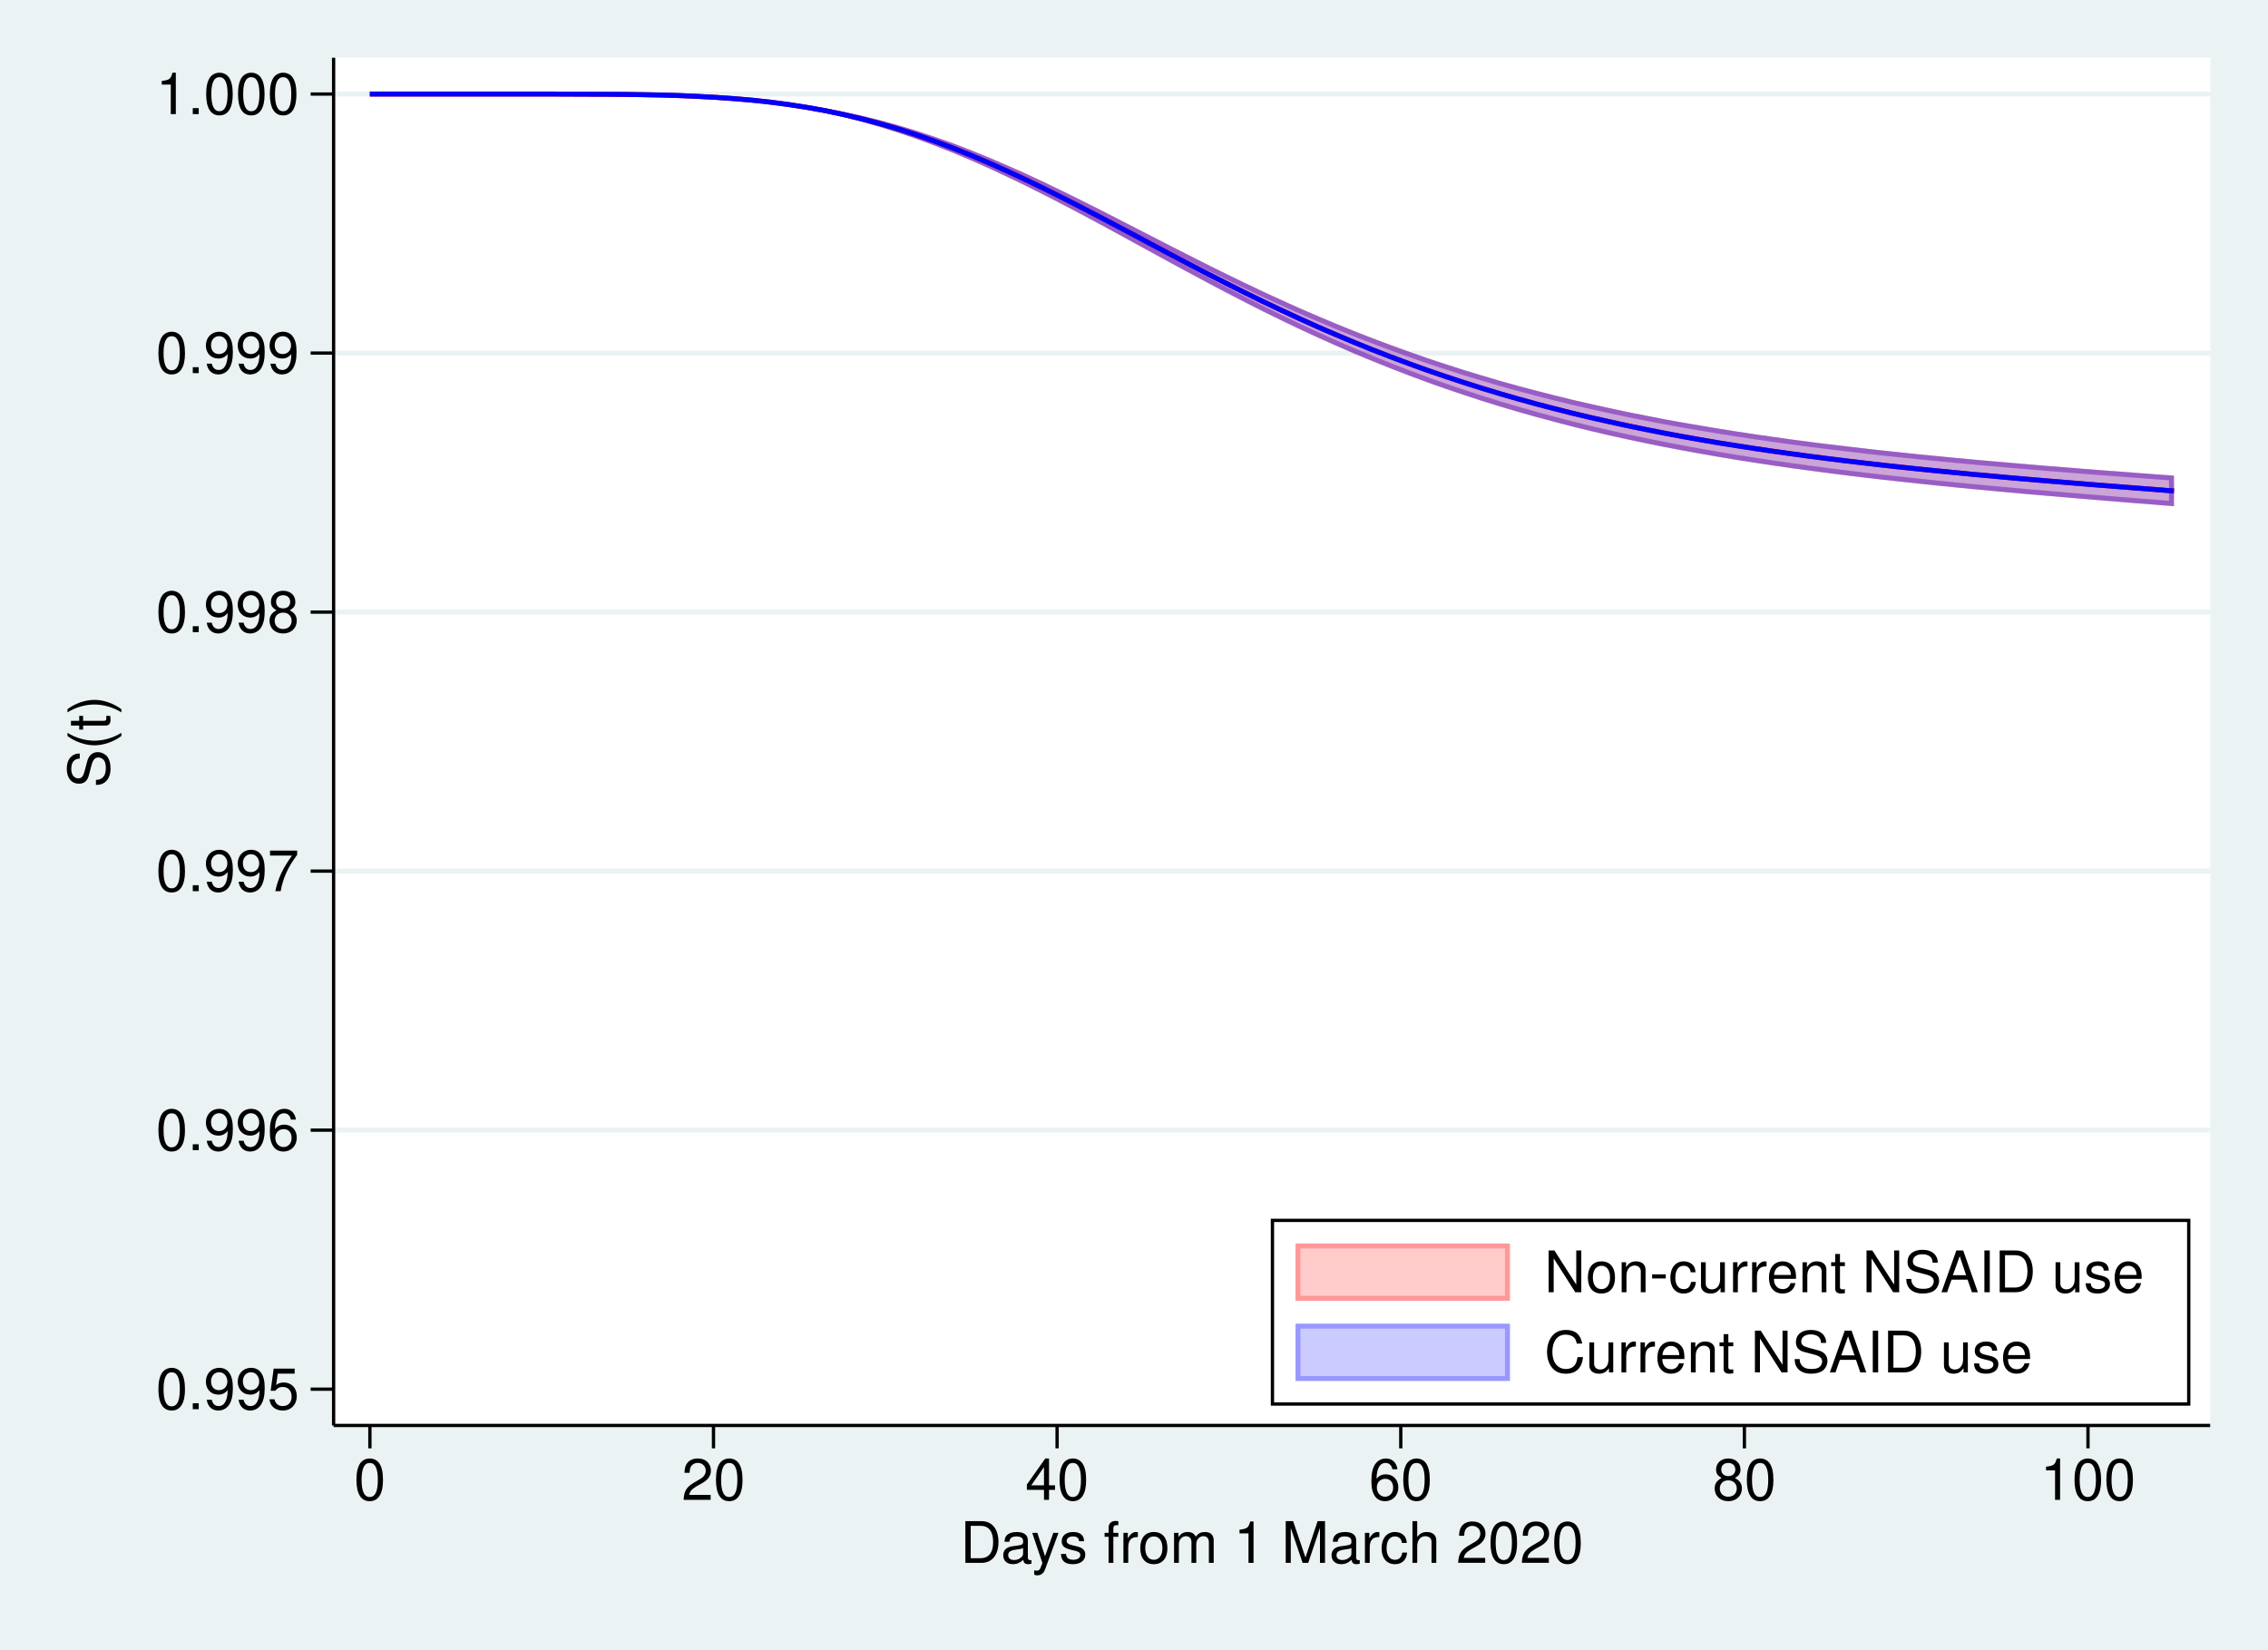
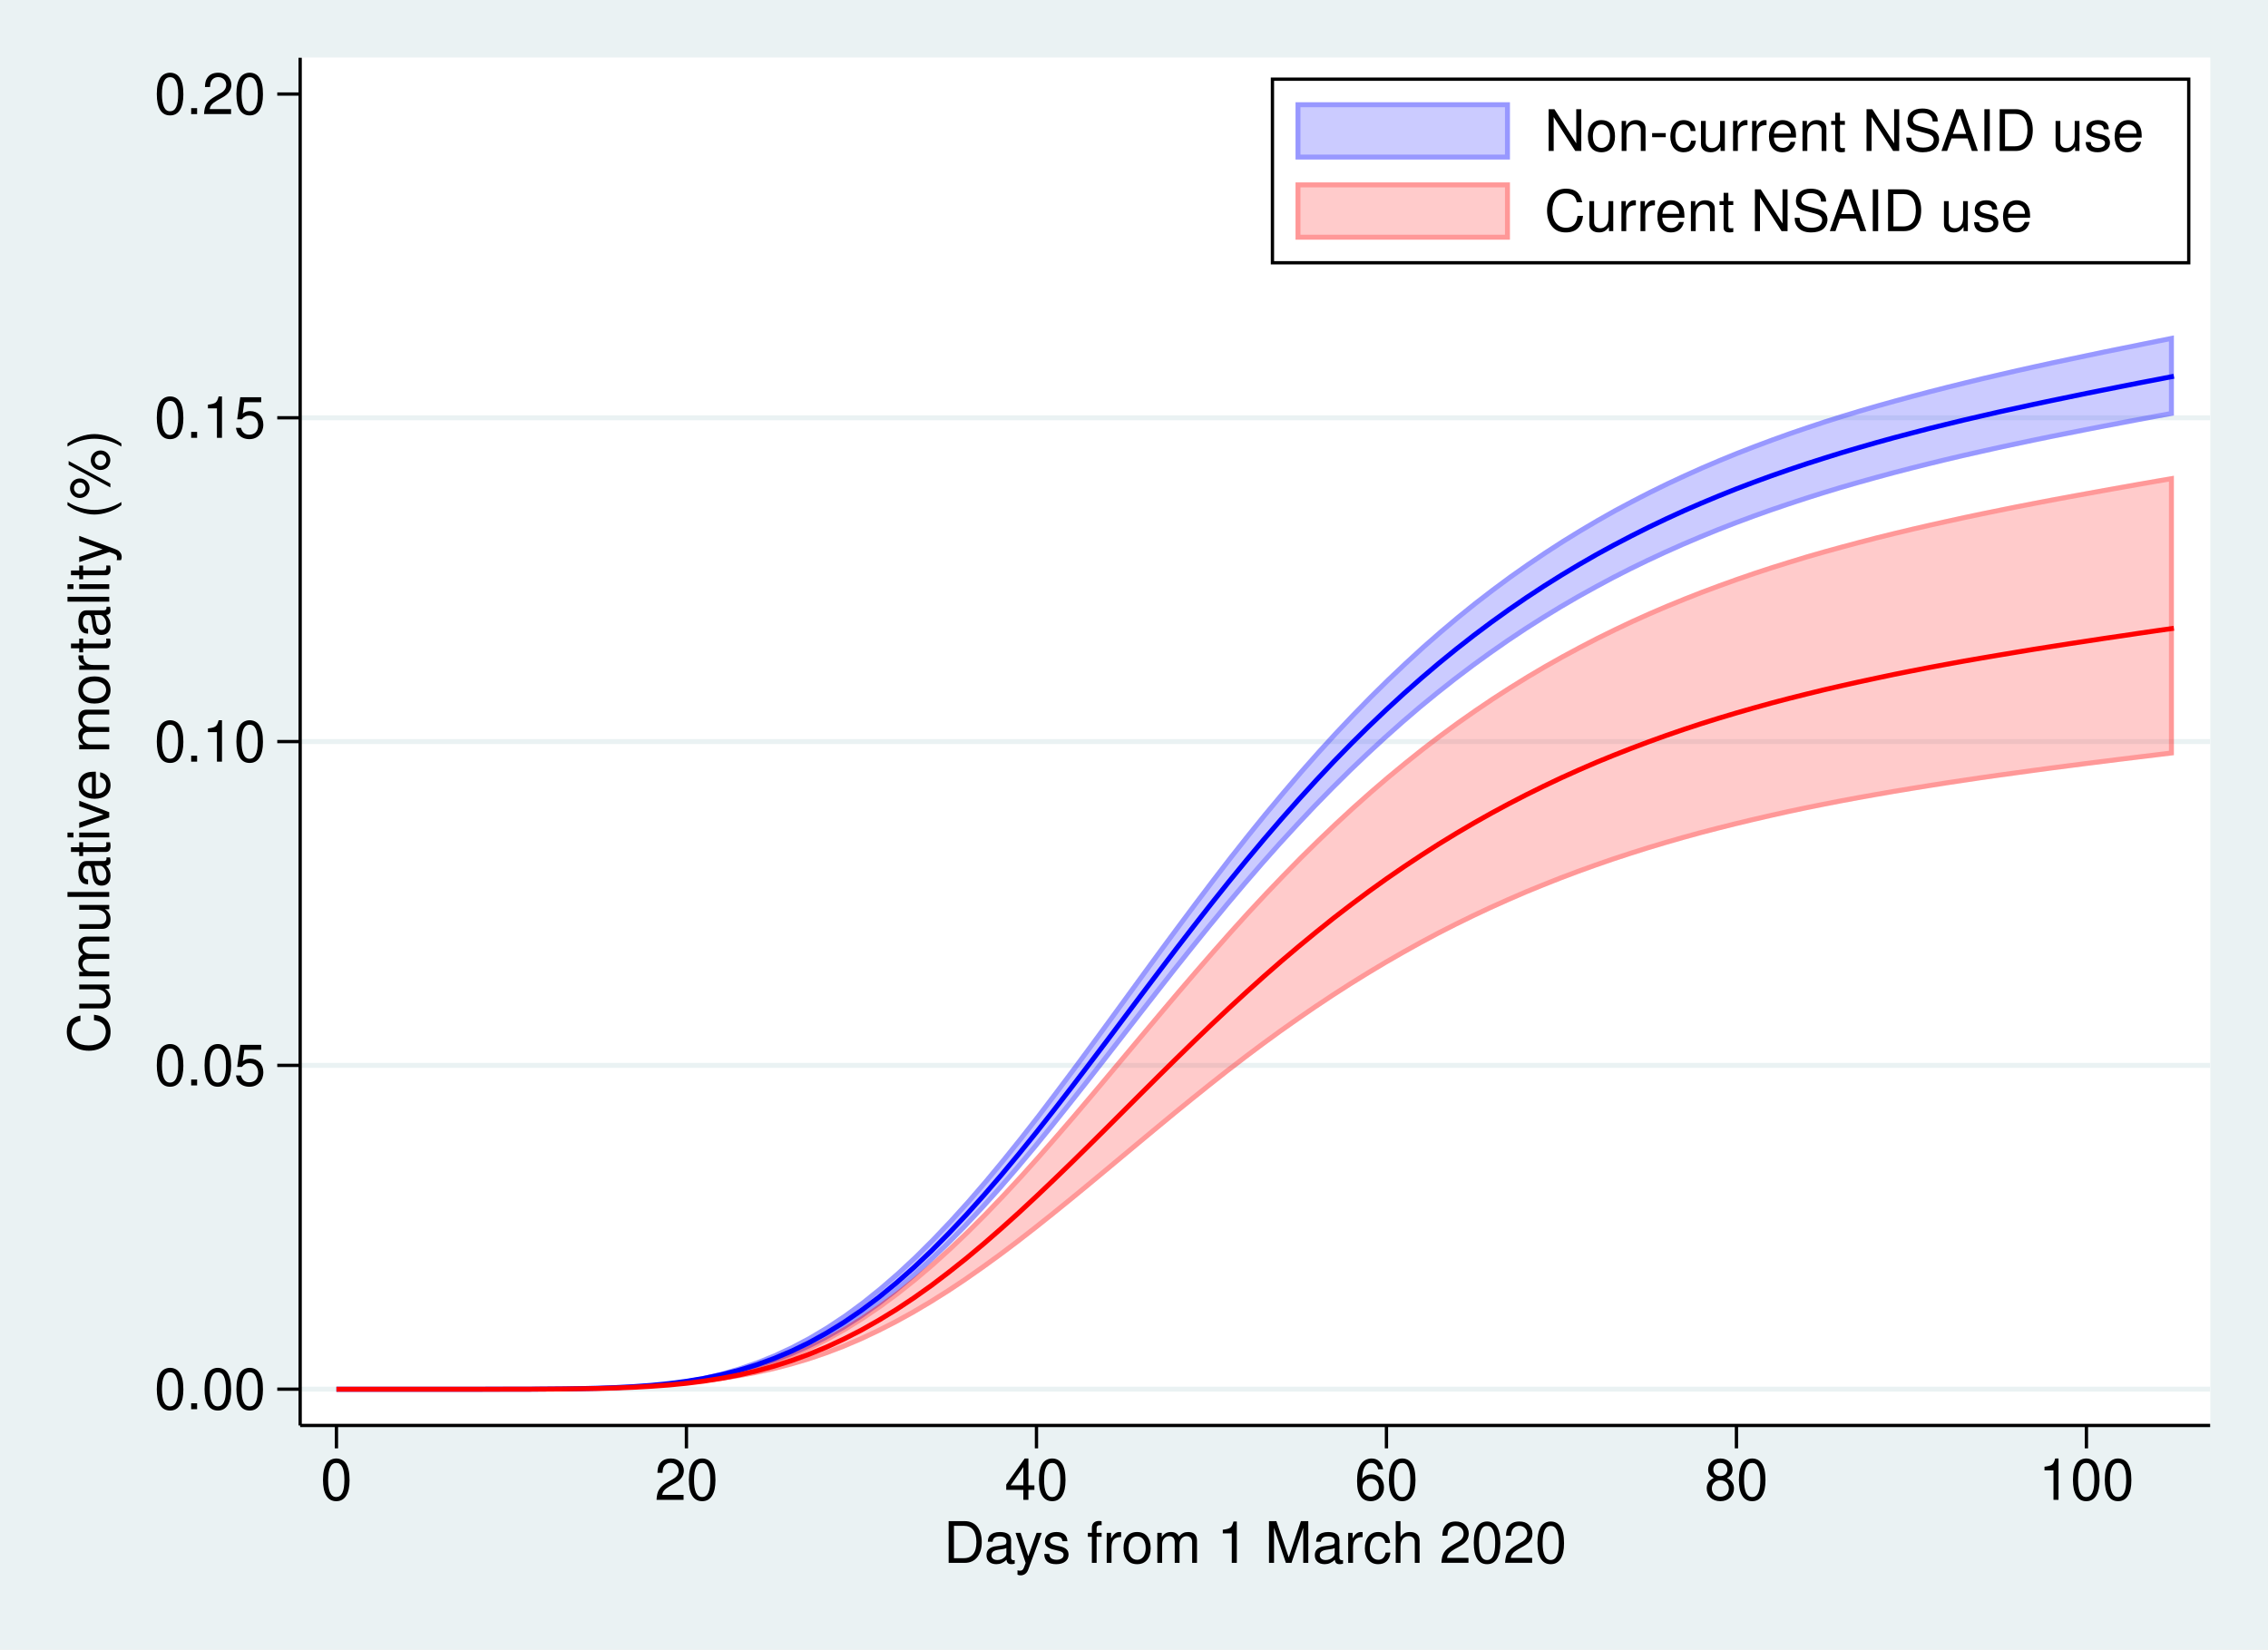
<svg xmlns="http://www.w3.org/2000/svg" xmlns:xlink="http://www.w3.org/1999/xlink" version="1.1" width="5.50in" height="4.00in" viewBox="0 0 3960 2880">
  <rect x="0" y="0" width="3960" height="2880" style="fill:#EAF2F3;stroke:none" />
  <rect x="0.00" y="0.00" width="3959.88" height="2880.00" style="fill:#EAF2F3" />
  <rect x="2.88" y="2.88" width="3954.12" height="2874.24" style="fill:none;stroke:#EAF2F3;stroke-width:5.76" />
-   <rect x="582.49" y="100.86" width="3276.53" height="2388.33" style="fill:#FFFFFF" />
-   <rect x="585.37" y="103.74" width="3270.77" height="2382.57" style="fill:none;stroke:#FFFFFF;stroke-width:5.76" />
-   <line x1="582.49" y1="1973.50" x2="3859.02" y2="1973.50" style="stroke:#EAF2F3;stroke-width:8.64" />
-   <line x1="582.49" y1="1521.18" x2="3859.02" y2="1521.18" style="stroke:#EAF2F3;stroke-width:8.64" />
-   <line x1="582.49" y1="1068.86" x2="3859.02" y2="1068.86" style="stroke:#EAF2F3;stroke-width:8.64" />
-   <line x1="582.49" y1="616.54" x2="3859.02" y2="616.54" style="stroke:#EAF2F3;stroke-width:8.64" />
-   <line x1="582.49" y1="164.22" x2="3859.02" y2="164.22" style="stroke:#EAF2F3;stroke-width:8.64" />
+   <rect x="524.08" y="100.86" width="3334.94" height="2388.33" style="fill:#FFFFFF" />
+   <rect x="526.96" y="103.74" width="3329.18" height="2382.57" style="fill:none;stroke:#FFFFFF;stroke-width:5.76" />
+   <line x1="524.08" y1="2425.82" x2="3859.02" y2="2425.82" style="stroke:#EAF2F3;stroke-width:8.64" />
+   <line x1="524.08" y1="1860.39" x2="3859.02" y2="1860.39" style="stroke:#EAF2F3;stroke-width:8.64" />
+   <line x1="524.08" y1="1294.96" x2="3859.02" y2="1294.96" style="stroke:#EAF2F3;stroke-width:8.64" />
+   <line x1="524.08" y1="729.53" x2="3859.02" y2="729.53" style="stroke:#EAF2F3;stroke-width:8.64" />
  <defs>
-     <path id="path_HZYxqVTJ" d="M645.85 164.22 L645.85 164.22 L677.65 164.22 L709.46 164.22 L741.26 164.22 L773.07 164.22 L804.87 164.22 L836.67 164.22 L868.48 164.22 L900.28 164.22 L932.21 164.22 L964.01 164.22 L995.82 164.35 L1027.62 164.47 L1059.42 164.72 L1091.23 165.09 L1123.03 165.58 L1154.84 166.45 L1186.64 167.56 L1218.57 169.17 L1250.37 171.15 L1282.17 173.75 L1313.98 176.97 L1345.78 180.93 L1377.59 185.51 L1409.39 190.95 L1441.19 197.39 L1473.00 204.57 L1504.92 212.73 L1536.73 221.77 L1568.53 231.67 L1600.34 242.56 L1632.14 254.31 L1663.94 266.81 L1695.75 280.18 L1727.55 294.29 L1759.35 309.14 L1791.28 324.48 L1823.09 340.45 L1854.89 356.78 L1886.69 373.49 L1918.50 390.57 L1950.30 407.77 L1982.10 425.22 L2013.91 442.54 L2045.71 459.99 L2077.64 477.19 L2109.44 494.27 L2141.25 510.98 L2173.05 527.44 L2204.85 543.53 L2236.66 559.12 L2268.46 574.34 L2300.26 589.07 L2332.07 603.30 L2364.00 617.16 L2395.80 630.40 L2427.60 643.15 L2459.41 655.40 L2491.21 667.28 L2523.01 678.54 L2554.82 689.31 L2586.62 699.70 L2618.43 709.60 L2650.35 719.01 L2682.16 728.04 L2713.96 736.58 L2745.76 744.87 L2777.57 752.67 L2809.37 760.10 L2841.18 767.15 L2872.98 773.83 L2904.78 780.27 L2936.71 786.33 L2968.51 792.15 L3000.32 797.72 L3032.12 803.04 L3063.93 807.99 L3095.73 812.82 L3127.53 817.39 L3159.34 821.73 L3191.14 825.93 L3223.07 830.02 L3254.87 833.85 L3286.68 837.57 L3318.48 841.03 L3350.28 844.50 L3382.09 847.84 L3413.89 851.06 L3445.70 854.15 L3477.50 857.12 L3509.43 860.09 L3541.23 862.94 L3573.03 865.66 L3604.84 868.38 L3636.64 871.10 L3668.45 873.70 L3700.25 876.30 L3732.05 878.90 L3763.86 881.38 L3795.78 883.97 L3795.78 830.64 L3763.86 828.28 L3732.05 825.93 L3700.25 823.46 L3668.45 821.11 L3636.64 818.63 L3604.84 816.03 L3573.03 813.56 L3541.23 810.84 L3509.43 808.11 L3477.50 805.39 L3445.70 802.54 L3413.89 799.57 L3382.09 796.48 L3350.28 793.39 L3318.48 790.04 L3286.68 786.70 L3254.87 783.11 L3223.07 779.40 L3191.14 775.57 L3159.34 771.61 L3127.53 767.40 L3095.73 762.94 L3063.93 758.36 L3032.12 753.54 L3000.32 748.46 L2968.51 743.14 L2936.71 737.70 L2904.78 731.88 L2872.98 725.69 L2841.18 719.38 L2809.37 712.57 L2777.57 705.52 L2745.76 698.22 L2713.96 690.42 L2682.16 682.26 L2650.35 673.84 L2618.43 664.93 L2586.62 655.52 L2554.82 645.87 L2523.01 635.60 L2491.21 625.08 L2459.41 613.94 L2427.60 602.43 L2395.80 590.43 L2364.00 578.05 L2332.07 565.06 L2300.26 551.69 L2268.46 537.96 L2236.66 523.60 L2204.85 509.00 L2173.05 493.90 L2141.25 478.43 L2109.44 462.72 L2077.64 446.63 L2045.71 430.42 L2013.91 414.08 L1982.10 397.74 L1950.30 381.41 L1918.50 365.20 L1886.69 349.23 L1854.89 333.52 L1823.09 318.17 L1791.28 303.32 L1759.35 289.09 L1727.55 275.48 L1695.75 262.48 L1663.94 250.23 L1632.14 238.97 L1600.34 228.45 L1568.53 218.80 L1536.73 210.01 L1504.92 202.21 L1473.00 195.28 L1441.19 189.22 L1409.39 184.02 L1377.59 179.57 L1345.78 175.98 L1313.98 173.01 L1282.17 170.53 L1250.37 168.68 L1218.57 167.32 L1186.64 166.20 L1154.84 165.46 L1123.03 164.96 L1091.23 164.59 L1059.42 164.35 L1027.62 164.22 L995.82 164.22 L964.01 164.22 L932.21 164.22 L900.28 164.22 L868.48 164.22 L836.67 164.22 L804.87 164.22 L773.07 164.22 L741.26 164.22 L709.46 164.22 L677.65 164.22 L645.85 164.22 L645.85 164.22 Z" stroke-linejoin="round" />
+     <path id="path_TFSVsHQk" d="M740.27 2425.82 L740.27 2425.82 L770.84 2425.82 L801.40 2425.82 L831.85 2425.82 L862.41 2425.82 L892.98 2425.82 L923.55 2425.70 L954.11 2425.70 L984.68 2425.45 L1015.25 2425.08 L1045.81 2424.59 L1076.38 2423.72 L1106.94 2422.36 L1137.51 2420.50 L1167.95 2418.03 L1198.52 2414.69 L1229.09 2410.35 L1259.65 2404.91 L1290.22 2398.10 L1320.78 2389.81 L1351.35 2380.03 L1381.92 2368.40 L1412.48 2354.91 L1443.05 2339.44 L1473.62 2322.12 L1504.06 2302.69 L1534.62 2281.16 L1565.19 2257.64 L1595.76 2232.02 L1626.32 2204.55 L1656.89 2175.35 L1687.45 2144.28 L1718.02 2111.61 L1748.59 2077.58 L1779.15 2042.19 L1809.72 2005.68 L1840.16 1968.31 L1870.73 1930.07 L1901.30 1891.33 L1931.86 1852.22 L1962.43 1812.87 L1992.99 1773.52 L2023.56 1734.29 L2054.13 1695.30 L2084.69 1656.94 L2115.26 1619.07 L2145.70 1582.07 L2176.27 1545.93 L2206.83 1510.54 L2237.40 1476.14 L2267.97 1442.85 L2298.53 1410.42 L2329.10 1379.11 L2359.66 1348.79 L2390.23 1319.59 L2420.80 1291.37 L2451.36 1264.15 L2481.81 1238.03 L2512.37 1213.04 L2542.94 1188.90 L2573.51 1165.76 L2604.07 1143.61 L2634.64 1122.32 L2665.20 1101.90 L2695.77 1082.48 L2726.34 1063.79 L2756.90 1045.97 L2787.47 1029.01 L2817.91 1012.68 L2848.48 997.08 L2879.04 982.23 L2909.61 968.00 L2940.18 954.39 L2970.74 941.40 L3001.31 928.90 L3031.88 917.02 L3062.44 905.63 L3093.01 894.74 L3123.57 884.35 L3154.02 874.32 L3184.58 864.67 L3215.15 855.39 L3245.72 846.60 L3276.28 838.06 L3306.85 829.77 L3337.41 821.85 L3367.98 814.18 L3398.55 806.75 L3429.11 799.57 L3459.68 792.64 L3490.12 785.84 L3520.69 779.28 L3551.25 772.84 L3581.82 766.53 L3612.39 760.47 L3642.95 754.40 L3673.52 748.46 L3704.09 742.65 L3734.65 736.83 L3765.22 731.14 L3795.66 725.57 L3795.66 585.73 L3765.22 591.79 L3734.65 597.98 L3704.09 604.17 L3673.52 610.35 L3642.95 616.79 L3612.39 623.22 L3581.82 629.66 L3551.25 636.34 L3520.69 643.15 L3490.12 650.20 L3459.68 657.26 L3429.11 664.68 L3398.55 672.23 L3367.98 680.03 L3337.41 688.07 L3306.85 696.36 L3276.28 704.90 L3245.72 713.81 L3215.15 723.09 L3184.58 732.75 L3154.02 742.89 L3123.57 753.29 L3093.01 764.30 L3062.44 775.69 L3031.88 787.57 L3001.31 800.07 L2970.74 813.06 L2940.18 826.80 L2909.61 841.03 L2879.04 856.01 L2848.48 871.72 L2817.91 888.06 L2787.47 905.26 L2756.90 923.33 L2726.34 942.14 L2695.77 961.94 L2665.20 982.61 L2634.64 1004.14 L2604.07 1026.79 L2573.51 1050.30 L2542.94 1074.93 L2512.37 1100.67 L2481.81 1127.40 L2451.36 1155.37 L2420.80 1184.32 L2390.23 1214.40 L2359.66 1245.71 L2329.10 1278.01 L2298.53 1311.54 L2267.97 1346.07 L2237.40 1381.84 L2206.83 1418.47 L2176.27 1456.21 L2145.70 1494.82 L2115.26 1534.42 L2084.69 1574.77 L2054.13 1615.73 L2023.56 1657.06 L1992.99 1698.89 L1962.43 1740.85 L1931.86 1782.80 L1901.30 1824.50 L1870.73 1865.84 L1840.16 1906.55 L1809.72 1946.65 L1779.15 1985.75 L1748.59 2023.75 L1718.02 2060.63 L1687.45 2096.02 L1656.89 2129.80 L1626.32 2161.98 L1595.76 2192.42 L1565.19 2220.89 L1534.62 2247.37 L1504.06 2271.87 L1473.62 2294.27 L1443.05 2314.57 L1412.48 2332.88 L1381.92 2349.10 L1351.35 2363.45 L1320.78 2375.70 L1290.22 2386.35 L1259.65 2395.26 L1229.09 2402.56 L1198.52 2408.62 L1167.95 2413.32 L1137.51 2417.04 L1106.94 2419.88 L1076.38 2421.86 L1045.81 2423.35 L1015.25 2424.34 L984.68 2424.96 L954.11 2425.33 L923.55 2425.58 L892.98 2425.70 L862.41 2425.82 L831.85 2425.82 L801.40 2425.82 L770.84 2425.82 L740.27 2425.82 L740.27 2425.82 Z" stroke-linejoin="round" />
  </defs>
  <defs>
-     <clipPath id="clipPath_mJNyynug">
-       <use xlink:href="#path_HZYxqVTJ" />
+     <clipPath id="clipPath_dJckMZBT">
+       <use xlink:href="#path_TFSVsHQk" />
    </clipPath>
  </defs>
-   <use xlink:href="#path_HZYxqVTJ" style="stroke:none;fill:#FF3333;fill-opacity:0.25" />
-   <use xlink:href="#path_HZYxqVTJ" style="fill:none;stroke:#FF0000;stroke-opacity:0.25;stroke-width:17.28" clip-path="url(#clipPath_mJNyynug)" />
+   <use xlink:href="#path_TFSVsHQk" style="stroke:none;fill:#3333FF;fill-opacity:0.25" />
+   <use xlink:href="#path_TFSVsHQk" style="fill:none;stroke:#0000FF;stroke-opacity:0.25;stroke-width:17.28" clip-path="url(#clipPath_dJckMZBT)" />
  <defs>
-     <path id="path_eINPHExF" d="M645.85 164.22 L645.85 164.22 L677.65 164.22 L709.46 164.22 L741.26 164.22 L773.07 164.22 L804.87 164.22 L836.67 164.22 L868.48 164.22 L900.28 164.22 L932.21 164.22 L964.01 164.22 L995.82 164.35 L1027.62 164.47 L1059.42 164.72 L1091.23 165.09 L1123.03 165.58 L1154.84 166.45 L1186.64 167.56 L1218.57 169.17 L1250.37 171.15 L1282.17 173.75 L1313.98 176.97 L1345.78 180.93 L1377.59 185.51 L1409.39 190.95 L1441.19 197.39 L1473.00 204.57 L1504.92 212.73 L1536.73 221.77 L1568.53 231.67 L1600.34 242.56 L1632.14 254.31 L1663.94 266.81 L1695.75 280.18 L1727.55 294.29 L1759.35 309.14 L1791.28 324.48 L1823.09 340.45 L1854.89 356.78 L1886.69 373.49 L1918.50 390.57 L1950.30 407.77 L1982.10 425.22 L2013.91 442.54 L2045.71 459.99 L2077.64 477.19 L2109.44 494.27 L2141.25 510.98 L2173.05 527.44 L2204.85 543.53 L2236.66 559.12 L2268.46 574.34 L2300.26 589.07 L2332.07 603.30 L2364.00 617.16 L2395.80 630.40 L2427.60 643.15 L2459.41 655.40 L2491.21 667.28 L2523.01 678.54 L2554.82 689.31 L2586.62 699.70 L2618.43 709.60 L2650.35 719.01 L2682.16 728.04 L2713.96 736.58 L2745.76 744.87 L2777.57 752.67 L2809.37 760.10 L2841.18 767.15 L2872.98 773.83 L2904.78 780.27 L2936.71 786.33 L2968.51 792.15 L3000.32 797.72 L3032.12 803.04 L3063.93 807.99 L3095.73 812.82 L3127.53 817.39 L3159.34 821.73 L3191.14 825.93 L3223.07 830.02 L3254.87 833.85 L3286.68 837.57 L3318.48 841.03 L3350.28 844.50 L3382.09 847.84 L3413.89 851.06 L3445.70 854.15 L3477.50 857.12 L3509.43 860.09 L3541.23 862.94 L3573.03 865.66 L3604.84 868.38 L3636.64 871.10 L3668.45 873.70 L3700.25 876.30 L3732.05 878.90 L3763.86 881.38 L3795.78 883.97 L3795.78 830.64 L3763.86 828.28 L3732.05 825.93 L3700.25 823.46 L3668.45 821.11 L3636.64 818.63 L3604.84 816.03 L3573.03 813.56 L3541.23 810.84 L3509.43 808.11 L3477.50 805.39 L3445.70 802.54 L3413.89 799.57 L3382.09 796.48 L3350.28 793.39 L3318.48 790.04 L3286.68 786.70 L3254.87 783.11 L3223.07 779.40 L3191.14 775.57 L3159.34 771.61 L3127.53 767.40 L3095.73 762.94 L3063.93 758.36 L3032.12 753.54 L3000.32 748.46 L2968.51 743.14 L2936.71 737.70 L2904.78 731.88 L2872.98 725.69 L2841.18 719.38 L2809.37 712.57 L2777.57 705.52 L2745.76 698.22 L2713.96 690.42 L2682.16 682.26 L2650.35 673.84 L2618.43 664.93 L2586.62 655.52 L2554.82 645.87 L2523.01 635.60 L2491.21 625.08 L2459.41 613.94 L2427.60 602.43 L2395.80 590.43 L2364.00 578.05 L2332.07 565.06 L2300.26 551.69 L2268.46 537.96 L2236.66 523.60 L2204.85 509.00 L2173.05 493.90 L2141.25 478.43 L2109.44 462.72 L2077.64 446.63 L2045.71 430.42 L2013.91 414.08 L1982.10 397.74 L1950.30 381.41 L1918.50 365.20 L1886.69 349.23 L1854.89 333.52 L1823.09 318.17 L1791.28 303.32 L1759.35 289.09 L1727.55 275.48 L1695.75 262.48 L1663.94 250.23 L1632.14 238.97 L1600.34 228.45 L1568.53 218.80 L1536.73 210.01 L1504.92 202.21 L1473.00 195.28 L1441.19 189.22 L1409.39 184.02 L1377.59 179.57 L1345.78 175.98 L1313.98 173.01 L1282.17 170.53 L1250.37 168.68 L1218.57 167.32 L1186.64 166.20 L1154.84 165.46 L1123.03 164.96 L1091.23 164.59 L1059.42 164.35 L1027.62 164.22 L995.82 164.22 L964.01 164.22 L932.21 164.22 L900.28 164.22 L868.48 164.22 L836.67 164.22 L804.87 164.22 L773.07 164.22 L741.26 164.22 L709.46 164.22 L677.65 164.22 L645.85 164.22 L645.85 164.22 Z" stroke-linejoin="round" />
+     <path id="path_axuGmtUp" d="M740.27 2425.82 L740.27 2425.82 L770.84 2425.82 L801.40 2425.82 L831.85 2425.82 L862.41 2425.82 L892.98 2425.82 L923.55 2425.82 L954.11 2425.70 L984.68 2425.58 L1015.25 2425.33 L1045.81 2424.96 L1076.38 2424.34 L1106.94 2423.35 L1137.51 2422.11 L1167.95 2420.38 L1198.52 2418.03 L1229.09 2415.06 L1259.65 2411.22 L1290.22 2406.52 L1320.78 2400.83 L1351.35 2394.14 L1381.92 2386.22 L1412.48 2377.19 L1443.05 2366.79 L1473.62 2355.16 L1504.06 2342.17 L1534.62 2327.81 L1565.19 2312.22 L1595.76 2295.39 L1626.32 2277.32 L1656.89 2258.14 L1687.45 2237.84 L1718.02 2216.43 L1748.59 2194.28 L1779.15 2171.26 L1809.72 2147.50 L1840.16 2123.25 L1870.73 2098.49 L1901.30 2073.37 L1931.86 2048.00 L1962.43 2022.51 L1992.99 1997.02 L2023.56 1971.65 L2054.13 1946.40 L2084.69 1921.53 L2115.26 1897.02 L2145.70 1873.01 L2176.27 1849.50 L2206.83 1826.61 L2237.40 1804.33 L2267.97 1782.80 L2298.53 1761.76 L2329.10 1741.46 L2359.66 1721.79 L2390.23 1702.85 L2420.80 1684.54 L2451.36 1666.96 L2481.81 1650.01 L2512.37 1633.67 L2542.94 1618.08 L2573.51 1603.11 L2604.07 1588.75 L2634.64 1575.02 L2665.20 1561.77 L2695.77 1549.27 L2726.34 1537.15 L2756.90 1525.64 L2787.47 1514.62 L2817.91 1504.10 L2848.48 1494.08 L2879.04 1484.43 L2909.61 1475.27 L2940.18 1466.48 L2970.74 1458.07 L3001.31 1450.15 L3031.88 1442.48 L3062.44 1435.17 L3093.01 1428.12 L3123.57 1421.31 L3154.02 1414.88 L3184.58 1408.69 L3215.15 1402.75 L3245.72 1397.06 L3276.28 1391.61 L3306.85 1386.29 L3337.41 1381.22 L3367.98 1376.27 L3398.55 1371.44 L3429.11 1366.86 L3459.68 1362.28 L3490.12 1357.95 L3520.69 1353.74 L3551.25 1349.54 L3581.82 1345.45 L3612.39 1341.49 L3642.95 1337.53 L3673.52 1333.70 L3704.09 1329.86 L3734.65 1326.15 L3765.22 1322.43 L3795.66 1318.72 L3795.66 830.76 L3765.22 835.96 L3734.65 841.28 L3704.09 846.72 L3673.52 852.17 L3642.95 857.74 L3612.39 863.31 L3581.82 869.00 L3551.25 874.82 L3520.69 880.76 L3490.12 886.94 L3459.68 893.13 L3429.11 899.57 L3398.55 906.25 L3367.98 913.06 L3337.41 920.11 L3306.85 927.41 L3276.28 934.96 L3245.72 942.88 L3215.15 951.05 L3184.58 959.46 L3154.02 968.25 L3123.57 977.53 L3093.01 987.06 L3062.44 997.08 L3031.88 1007.60 L3001.31 1018.62 L2970.74 1030.00 L2940.18 1042.01 L2909.61 1054.51 L2879.04 1067.62 L2848.48 1081.36 L2817.91 1095.84 L2787.47 1110.81 L2756.90 1126.66 L2726.34 1143.11 L2695.77 1160.32 L2665.20 1178.38 L2634.64 1197.32 L2604.07 1217.00 L2573.51 1237.66 L2542.94 1259.07 L2512.37 1281.47 L2481.81 1304.86 L2451.36 1329.12 L2420.80 1354.36 L2390.23 1380.60 L2359.66 1407.82 L2329.10 1436.04 L2298.53 1465.25 L2267.97 1495.32 L2237.40 1526.50 L2206.83 1558.43 L2176.27 1591.23 L2145.70 1625.01 L2115.26 1659.42 L2084.69 1694.56 L2054.13 1730.20 L2023.56 1766.34 L1992.99 1802.72 L1962.43 1839.23 L1931.86 1875.74 L1901.30 1912.12 L1870.73 1948.13 L1840.16 1983.53 L1809.72 2018.30 L1779.15 2052.33 L1748.59 2085.25 L1718.02 2117.18 L1687.45 2147.75 L1656.89 2176.83 L1626.32 2204.55 L1595.76 2230.54 L1565.19 2254.92 L1534.62 2277.44 L1504.06 2298.23 L1473.62 2317.17 L1443.05 2334.25 L1412.48 2349.59 L1381.92 2363.20 L1351.35 2374.96 L1320.78 2385.23 L1290.22 2393.89 L1259.65 2401.20 L1229.09 2407.14 L1198.52 2412.09 L1167.95 2415.92 L1137.51 2418.89 L1106.94 2421.12 L1076.38 2422.73 L1045.81 2423.84 L1015.25 2424.71 L984.68 2425.20 L954.11 2425.45 L923.55 2425.70 L892.98 2425.82 L862.41 2425.82 L831.85 2425.82 L801.40 2425.82 L770.84 2425.82 L740.27 2425.82 L740.27 2425.82 Z" stroke-linejoin="round" />
  </defs>
  <defs>
-     <clipPath id="clipPath_efTPTHbn">
-       <use xlink:href="#path_eINPHExF" />
+     <clipPath id="clipPath_sKWLgUtP">
+       <use xlink:href="#path_axuGmtUp" />
    </clipPath>
  </defs>
-   <use xlink:href="#path_eINPHExF" style="stroke:none;fill:#3333FF;fill-opacity:0.25" />
-   <use xlink:href="#path_eINPHExF" style="fill:none;stroke:#0000FF;stroke-opacity:0.25;stroke-width:17.28" clip-path="url(#clipPath_efTPTHbn)" />
-   <path d=" M645.73 164.22 L677.53 164.22 L709.34 164.22 L741.14 164.22 L773.07 164.22 L804.87 164.22 L836.67 164.22 L868.48 164.22 L900.28 164.22 L932.09 164.22 L963.89 164.22 L995.69 164.35 L1027.50 164.47 L1059.42 164.59 L1091.23 164.84 L1123.03 165.34 L1154.84 165.95 L1186.64 166.94 L1218.44 168.31 L1250.25 170.04 L1282.05 172.27 L1313.85 174.99 L1345.78 178.45 L1377.59 182.66 L1409.39 187.61 L1441.19 193.30 L1473.00 199.99 L1504.80 207.54 L1536.60 215.95 L1568.41 225.23 L1600.21 235.50 L1632.02 246.64 L1663.94 258.65 L1695.75 271.39 L1727.55 284.88 L1759.35 299.11 L1791.16 313.96 L1822.96 329.31 L1854.77 345.15 L1886.57 361.36 L1918.37 377.94 L1950.30 394.65 L1982.10 411.48 L2013.91 428.44 L2045.71 445.27 L2077.51 461.97 L2109.32 478.56 L2141.12 494.77 L2172.93 510.73 L2204.73 526.33 L2236.66 541.42 L2268.46 556.15 L2300.26 570.51 L2332.07 584.24 L2363.87 597.61 L2395.68 610.48 L2427.48 622.85 L2459.28 634.73 L2491.09 646.24 L2523.01 657.13 L2554.82 667.65 L2586.62 677.68 L2618.43 687.33 L2650.23 696.49 L2682.03 705.27 L2713.84 713.56 L2745.64 721.61 L2777.45 729.16 L2809.37 736.34 L2841.18 743.27 L2872.98 749.82 L2904.78 756.14 L2936.59 762.08 L2968.39 767.77 L3000.20 773.21 L3032.00 778.29 L3063.80 783.24 L3095.73 787.94 L3127.53 792.40 L3159.34 796.73 L3191.14 800.81 L3222.95 804.77 L3254.75 808.48 L3286.55 812.20 L3318.36 815.66 L3350.16 819.00 L3382.09 822.22 L3413.89 825.31 L3445.70 828.41 L3477.50 831.25 L3509.30 834.22 L3541.11 836.95 L3572.91 839.67 L3604.71 842.27 L3636.52 844.87 L3668.45 847.47 L3700.25 849.94 L3732.05 852.42 L3763.86 854.89 L3795.66 857.37" stroke-linejoin="round" style="fill:none;stroke:#FF0000;stroke-width:8.64" />
-   <path d=" M645.73 164.22 L677.53 164.22 L709.34 164.22 L741.14 164.22 L773.07 164.22 L804.87 164.22 L836.67 164.22 L868.48 164.22 L900.28 164.22 L932.09 164.22 L963.89 164.22 L995.69 164.35 L1027.50 164.47 L1059.42 164.59 L1091.23 164.84 L1123.03 165.34 L1154.84 165.95 L1186.64 166.94 L1218.44 168.31 L1250.25 170.04 L1282.05 172.27 L1313.85 174.99 L1345.78 178.45 L1377.59 182.66 L1409.39 187.61 L1441.19 193.30 L1473.00 199.99 L1504.80 207.54 L1536.60 215.95 L1568.41 225.23 L1600.21 235.50 L1632.02 246.64 L1663.94 258.65 L1695.75 271.39 L1727.55 284.88 L1759.35 299.11 L1791.16 313.96 L1822.96 329.31 L1854.77 345.15 L1886.57 361.36 L1918.37 377.94 L1950.30 394.65 L1982.10 411.48 L2013.91 428.44 L2045.71 445.27 L2077.51 461.97 L2109.32 478.56 L2141.12 494.77 L2172.93 510.73 L2204.73 526.33 L2236.66 541.42 L2268.46 556.15 L2300.26 570.51 L2332.07 584.24 L2363.87 597.61 L2395.68 610.48 L2427.48 622.85 L2459.28 634.73 L2491.09 646.24 L2523.01 657.13 L2554.82 667.65 L2586.62 677.68 L2618.43 687.33 L2650.23 696.49 L2682.03 705.27 L2713.84 713.56 L2745.64 721.61 L2777.45 729.16 L2809.37 736.34 L2841.18 743.27 L2872.98 749.82 L2904.78 756.14 L2936.59 762.08 L2968.39 767.77 L3000.20 773.21 L3032.00 778.29 L3063.80 783.24 L3095.73 787.94 L3127.53 792.40 L3159.34 796.73 L3191.14 800.81 L3222.95 804.77 L3254.75 808.48 L3286.55 812.20 L3318.36 815.66 L3350.16 819.00 L3382.09 822.22 L3413.89 825.31 L3445.70 828.41 L3477.50 831.25 L3509.30 834.22 L3541.11 836.95 L3572.91 839.67 L3604.71 842.27 L3636.52 844.87 L3668.45 847.47 L3700.25 849.94 L3732.05 852.42 L3763.86 854.89 L3795.66 857.37" stroke-linejoin="round" style="fill:none;stroke:#0000FF;stroke-width:8.64" />
-   <line x1="582.49" y1="2489.19" x2="582.49" y2="100.86" style="stroke:#000000;stroke-width:5.76" />
-   <line x1="582.49" y1="2425.82" x2="542.40" y2="2425.82" style="stroke:#000000;stroke-width:5.76" />
-   <text x="522.47" y="2460.85" style="font-family:'Helvetica';font-size:99.99px;fill:#000000" text-anchor="end">0.995</text>
-   <line x1="582.49" y1="1973.50" x2="542.40" y2="1973.50" style="stroke:#000000;stroke-width:5.76" />
-   <text x="522.47" y="2008.53" style="font-family:'Helvetica';font-size:99.99px;fill:#000000" text-anchor="end">0.996</text>
-   <line x1="582.49" y1="1521.18" x2="542.40" y2="1521.18" style="stroke:#000000;stroke-width:5.76" />
-   <text x="522.47" y="1556.21" style="font-family:'Helvetica';font-size:99.99px;fill:#000000" text-anchor="end">0.997</text>
-   <line x1="582.49" y1="1068.86" x2="542.40" y2="1068.86" style="stroke:#000000;stroke-width:5.76" />
-   <text x="522.47" y="1103.89" style="font-family:'Helvetica';font-size:99.99px;fill:#000000" text-anchor="end">0.998</text>
-   <line x1="582.49" y1="616.54" x2="542.40" y2="616.54" style="stroke:#000000;stroke-width:5.76" />
-   <text x="522.47" y="651.57" style="font-family:'Helvetica';font-size:99.99px;fill:#000000" text-anchor="end">0.999</text>
-   <line x1="582.49" y1="164.22" x2="542.40" y2="164.22" style="stroke:#000000;stroke-width:5.76" />
-   <text x="522.47" y="199.25" style="font-family:'Helvetica';font-size:99.99px;fill:#000000" text-anchor="end">1.000</text>
-   <text x="190.71" y="1294.96" style="font-family:'Helvetica';font-size:99.99px;fill:#000000" transform="rotate(-90 190.71,1294.96)" text-anchor="middle">S(t)</text>
-   <line x1="582.49" y1="2489.19" x2="3859.02" y2="2489.19" style="stroke:#000000;stroke-width:5.76" />
-   <line x1="645.85" y1="2489.19" x2="645.85" y2="2529.16" style="stroke:#000000;stroke-width:5.76" />
-   <text x="645.85" y="2619.14" style="font-family:'Helvetica';font-size:99.99px;fill:#000000" text-anchor="middle">0</text>
-   <line x1="1245.79" y1="2489.19" x2="1245.79" y2="2529.16" style="stroke:#000000;stroke-width:5.76" />
-   <text x="1245.79" y="2619.14" style="font-family:'Helvetica';font-size:99.99px;fill:#000000" text-anchor="middle">20</text>
-   <line x1="1845.73" y1="2489.19" x2="1845.73" y2="2529.16" style="stroke:#000000;stroke-width:5.76" />
-   <text x="1845.73" y="2619.14" style="font-family:'Helvetica';font-size:99.99px;fill:#000000" text-anchor="middle">40</text>
-   <line x1="2445.80" y1="2489.19" x2="2445.80" y2="2529.16" style="stroke:#000000;stroke-width:5.76" />
-   <text x="2445.80" y="2619.14" style="font-family:'Helvetica';font-size:99.99px;fill:#000000" text-anchor="middle">60</text>
-   <line x1="3045.74" y1="2489.19" x2="3045.74" y2="2529.16" style="stroke:#000000;stroke-width:5.76" />
-   <text x="3045.74" y="2619.14" style="font-family:'Helvetica';font-size:99.99px;fill:#000000" text-anchor="middle">80</text>
-   <line x1="3645.68" y1="2489.19" x2="3645.68" y2="2529.16" style="stroke:#000000;stroke-width:5.76" />
-   <text x="3645.68" y="2619.14" style="font-family:'Helvetica';font-size:99.99px;fill:#000000" text-anchor="middle">100</text>
-   <text x="2220.82" y="2729.16" style="font-family:'Helvetica';font-size:99.99px;fill:#000000" text-anchor="middle">Days from 1 March 2020</text>
-   <rect x="2218.84" y="2128.20" width="1605.66" height="326.46" style="fill:#FFFFFF" />
-   <rect x="2221.72" y="2131.08" width="1599.90" height="320.70" style="fill:none;stroke:#000000;stroke-width:5.76" />
-   <rect x="2262.03" y="2171.51" width="374.34" height="99.99" style="fill:#FF3333;fill-opacity:0.25" />
-   <rect x="2266.35" y="2175.83" width="365.70" height="91.35" style="fill:none;stroke:#FF0000;stroke-opacity:0.25;stroke-width:8.64" />
-   <rect x="2262.03" y="2311.47" width="374.34" height="99.99" style="fill:#3333FF;fill-opacity:0.25" />
-   <rect x="2266.35" y="2315.79" width="365.70" height="91.35" style="fill:none;stroke:#0000FF;stroke-opacity:0.25;stroke-width:8.64" />
-   <text x="2696.39" y="2256.53" style="font-family:'Helvetica';font-size:99.99px;fill:#000000">Non-current NSAID use</text>
-   <text x="2696.39" y="2396.50" style="font-family:'Helvetica';font-size:99.99px;fill:#000000">Current NSAID use</text>
+   <use xlink:href="#path_axuGmtUp" style="stroke:none;fill:#FF3333;fill-opacity:0.25" />
+   <use xlink:href="#path_axuGmtUp" style="fill:none;stroke:#FF0000;stroke-opacity:0.25;stroke-width:17.28" clip-path="url(#clipPath_sKWLgUtP)" />
+   <path d=" M587.44 2425.95 L618.01 2425.95 L648.57 2425.95 L679.02 2425.95 L709.58 2425.95 L740.15 2425.95 L770.72 2425.95 L801.28 2425.95 L831.85 2425.95 L862.41 2425.82 L892.98 2425.82 L923.55 2425.82 L954.11 2425.58 L984.68 2425.33 L1015.12 2424.83 L1045.69 2424.09 L1076.25 2422.98 L1106.82 2421.37 L1137.39 2419.14 L1167.95 2416.05 L1198.52 2412.09 L1229.09 2407.01 L1259.65 2400.58 L1290.22 2392.78 L1320.66 2383.50 L1351.23 2372.36 L1381.79 2359.49 L1412.36 2344.76 L1442.92 2327.93 L1473.49 2309.12 L1504.06 2288.21 L1534.62 2265.19 L1565.19 2240.19 L1595.76 2213.21 L1626.32 2184.26 L1656.77 2153.56 L1687.33 2121.14 L1717.90 2087.11 L1748.46 2051.72 L1779.03 2014.96 L1809.60 1977.22 L1840.16 1938.48 L1870.73 1899.00 L1901.30 1858.91 L1931.86 1818.56 L1962.43 1777.85 L1992.87 1737.26 L2023.44 1696.79 L2054.00 1656.57 L2084.57 1616.97 L2115.14 1577.86 L2145.70 1539.62 L2176.27 1502.25 L2206.83 1465.74 L2237.40 1430.22 L2267.97 1395.70 L2298.53 1362.16 L2328.97 1329.74 L2359.54 1298.43 L2390.11 1268.23 L2420.67 1239.15 L2451.24 1211.06 L2481.81 1184.08 L2512.37 1158.09 L2542.94 1133.21 L2573.51 1109.33 L2604.07 1086.44 L2634.64 1064.53 L2665.08 1043.62 L2695.65 1023.57 L2726.21 1004.39 L2756.78 986.07 L2787.34 968.50 L2817.91 951.79 L2848.48 935.83 L2879.04 920.48 L2909.61 905.88 L2940.18 891.89 L2970.62 878.65 L3001.18 865.91 L3031.75 853.65 L3062.32 842.02 L3092.88 830.88 L3123.45 820.24 L3154.02 809.97 L3184.58 800.19 L3215.15 790.66 L3245.72 781.63 L3276.28 772.84 L3306.72 764.43 L3337.29 756.38 L3367.86 748.46 L3398.42 740.91 L3428.99 733.49 L3459.55 726.44 L3490.12 719.38 L3520.69 712.70 L3551.25 706.02 L3581.82 699.58 L3612.39 693.27 L3642.83 686.96 L3673.39 680.89 L3703.96 674.83 L3734.53 668.77 L3765.09 662.95 L3795.66 657.01" stroke-linejoin="round" style="fill:none;stroke:#0000FF;stroke-width:8.64" />
+   <path d=" M587.44 2425.95 L618.01 2425.95 L648.57 2425.95 L679.02 2425.95 L709.58 2425.95 L740.15 2425.95 L770.72 2425.95 L801.28 2425.95 L831.85 2425.95 L862.41 2425.95 L892.98 2425.82 L923.55 2425.82 L954.11 2425.70 L984.68 2425.45 L1015.12 2425.08 L1045.69 2424.59 L1076.25 2423.72 L1106.82 2422.48 L1137.39 2420.75 L1167.95 2418.52 L1198.52 2415.55 L1229.09 2411.72 L1259.65 2406.89 L1290.22 2401.07 L1320.66 2394.02 L1351.23 2385.73 L1381.79 2376.07 L1412.36 2364.94 L1442.92 2352.44 L1473.49 2338.21 L1504.06 2322.61 L1534.62 2305.29 L1565.19 2286.60 L1595.76 2266.30 L1626.32 2244.65 L1656.77 2221.51 L1687.33 2197.25 L1717.90 2171.63 L1748.46 2145.03 L1779.03 2117.55 L1809.60 2089.09 L1840.16 2060.01 L1870.73 2030.43 L1901.30 2000.36 L1931.86 1970.04 L1962.43 1939.47 L1992.87 1909.03 L2023.44 1878.58 L2054.00 1848.39 L2084.57 1818.56 L2115.14 1789.23 L2145.70 1760.52 L2176.27 1732.43 L2206.83 1704.96 L2237.40 1678.23 L2267.97 1652.36 L2298.53 1627.24 L2328.97 1602.86 L2359.54 1579.35 L2390.11 1556.58 L2420.67 1534.67 L2451.24 1513.63 L2481.81 1493.34 L2512.37 1473.78 L2542.94 1455.10 L2573.51 1437.15 L2604.07 1419.95 L2634.64 1403.49 L2665.08 1387.78 L2695.65 1372.68 L2726.21 1358.20 L2756.78 1344.46 L2787.34 1331.22 L2817.91 1318.72 L2848.48 1306.72 L2879.04 1295.21 L2909.61 1284.19 L2940.18 1273.67 L2970.62 1263.65 L3001.18 1254.12 L3031.75 1244.96 L3062.32 1236.18 L3092.88 1227.76 L3123.45 1219.72 L3154.02 1212.05 L3184.58 1204.62 L3215.15 1197.57 L3245.72 1190.76 L3276.28 1184.20 L3306.72 1177.77 L3337.29 1171.70 L3367.86 1165.76 L3398.42 1160.07 L3428.99 1154.50 L3459.55 1149.18 L3490.12 1143.98 L3520.69 1138.91 L3551.25 1133.83 L3581.82 1129.01 L3612.39 1124.18 L3642.83 1119.60 L3673.39 1114.90 L3703.96 1110.44 L3734.53 1105.86 L3765.09 1101.41 L3795.66 1097.08" stroke-linejoin="round" style="fill:none;stroke:#FF0000;stroke-width:8.64" />
+   <line x1="524.08" y1="2489.19" x2="524.08" y2="100.86" style="stroke:#000000;stroke-width:5.76" />
+   <line x1="524.08" y1="2425.82" x2="484.11" y2="2425.82" style="stroke:#000000;stroke-width:5.76" />
+   <text x="464.06" y="2460.85" style="font-family:'Helvetica';font-size:99.99px;fill:#000000" text-anchor="end">0.00</text>
+   <line x1="524.08" y1="1860.39" x2="484.11" y2="1860.39" style="stroke:#000000;stroke-width:5.76" />
+   <text x="464.06" y="1895.42" style="font-family:'Helvetica';font-size:99.99px;fill:#000000" text-anchor="end">0.05</text>
+   <line x1="524.08" y1="1294.96" x2="484.11" y2="1294.96" style="stroke:#000000;stroke-width:5.76" />
+   <text x="464.06" y="1329.99" style="font-family:'Helvetica';font-size:99.99px;fill:#000000" text-anchor="end">0.10</text>
+   <line x1="524.08" y1="729.53" x2="484.11" y2="729.53" style="stroke:#000000;stroke-width:5.76" />
+   <text x="464.06" y="764.56" style="font-family:'Helvetica';font-size:99.99px;fill:#000000" text-anchor="end">0.15</text>
+   <line x1="524.08" y1="164.22" x2="484.11" y2="164.22" style="stroke:#000000;stroke-width:5.76" />
+   <text x="464.06" y="199.25" style="font-family:'Helvetica';font-size:99.99px;fill:#000000" text-anchor="end">0.20</text>
+   <text x="190.71" y="1294.96" style="font-family:'Helvetica';font-size:99.99px;fill:#000000" transform="rotate(-90 190.71,1294.96)" text-anchor="middle">Cumulative mortality (%)</text>
+   <line x1="524.08" y1="2489.19" x2="3859.02" y2="2489.19" style="stroke:#000000;stroke-width:5.76" />
+   <line x1="587.44" y1="2489.19" x2="587.44" y2="2529.16" style="stroke:#000000;stroke-width:5.76" />
+   <text x="587.44" y="2619.14" style="font-family:'Helvetica';font-size:99.99px;fill:#000000" text-anchor="middle">0</text>
+   <line x1="1198.52" y1="2489.19" x2="1198.52" y2="2529.16" style="stroke:#000000;stroke-width:5.76" />
+   <text x="1198.52" y="2619.14" style="font-family:'Helvetica';font-size:99.99px;fill:#000000" text-anchor="middle">20</text>
+   <line x1="1809.72" y1="2489.19" x2="1809.72" y2="2529.16" style="stroke:#000000;stroke-width:5.76" />
+   <text x="1809.72" y="2619.14" style="font-family:'Helvetica';font-size:99.99px;fill:#000000" text-anchor="middle">40</text>
+   <line x1="2420.80" y1="2489.19" x2="2420.80" y2="2529.16" style="stroke:#000000;stroke-width:5.76" />
+   <text x="2420.80" y="2619.14" style="font-family:'Helvetica';font-size:99.99px;fill:#000000" text-anchor="middle">60</text>
+   <line x1="3031.88" y1="2489.19" x2="3031.88" y2="2529.16" style="stroke:#000000;stroke-width:5.76" />
+   <text x="3031.88" y="2619.14" style="font-family:'Helvetica';font-size:99.99px;fill:#000000" text-anchor="middle">80</text>
+   <line x1="3642.95" y1="2489.19" x2="3642.95" y2="2529.16" style="stroke:#000000;stroke-width:5.76" />
+   <text x="3642.95" y="2619.14" style="font-family:'Helvetica';font-size:99.99px;fill:#000000" text-anchor="middle">100</text>
+   <text x="2191.61" y="2729.16" style="font-family:'Helvetica';font-size:99.99px;fill:#000000" text-anchor="middle">Days from 1 March 2020</text>
+   <rect x="2218.84" y="135.39" width="1605.66" height="326.34" style="fill:#FFFFFF" />
+   <rect x="2221.72" y="138.27" width="1599.90" height="320.58" style="fill:none;stroke:#000000;stroke-width:5.76" />
+   <rect x="2262.03" y="178.58" width="374.34" height="99.99" style="fill:#3333FF;fill-opacity:0.25" />
+   <rect x="2266.35" y="182.90" width="365.70" height="91.35" style="fill:none;stroke:#0000FF;stroke-opacity:0.25;stroke-width:8.64" />
+   <rect x="2262.03" y="318.54" width="374.34" height="99.99" style="fill:#FF3333;fill-opacity:0.25" />
+   <rect x="2266.35" y="322.86" width="365.70" height="91.35" style="fill:none;stroke:#FF0000;stroke-opacity:0.25;stroke-width:8.64" />
+   <text x="2696.39" y="263.60" style="font-family:'Helvetica';font-size:99.99px;fill:#000000">Non-current NSAID use</text>
+   <text x="2696.39" y="403.57" style="font-family:'Helvetica';font-size:99.99px;fill:#000000">Current NSAID use</text>
</svg>
